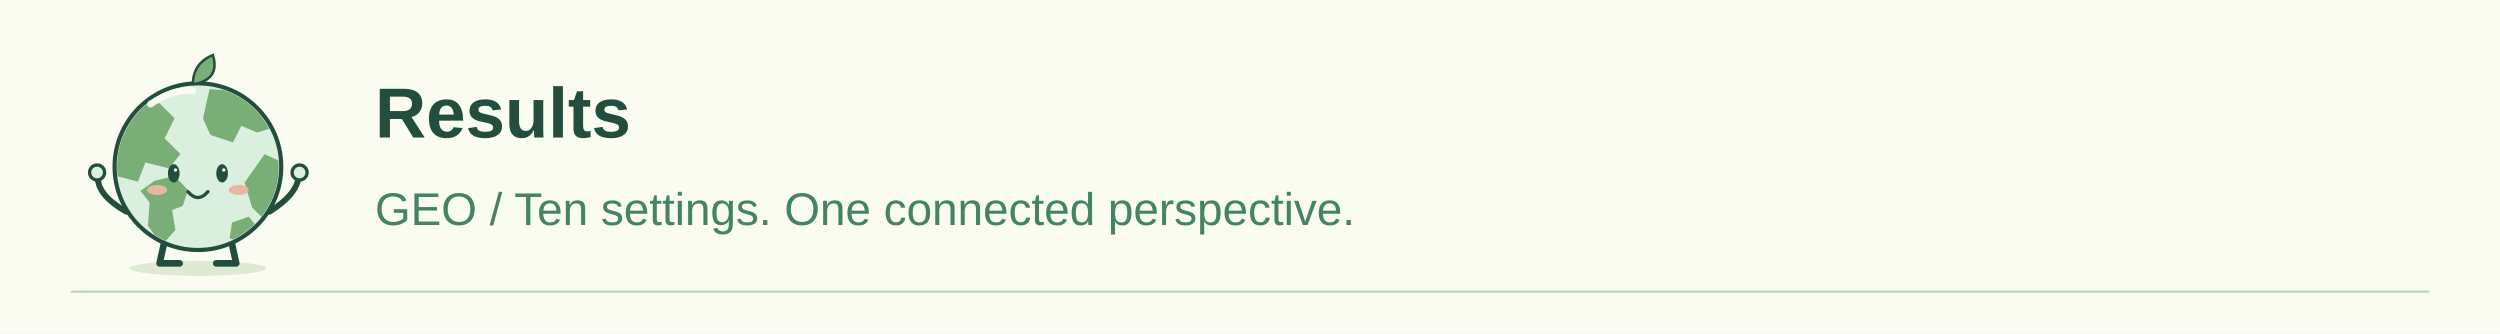
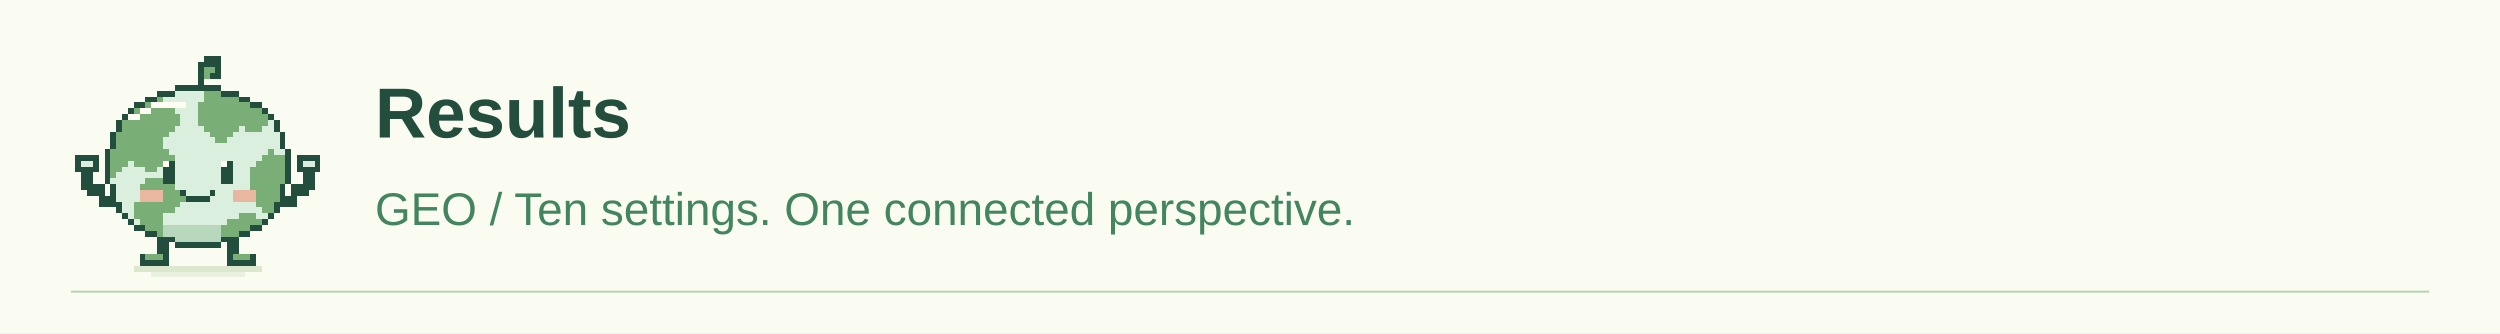
<svg xmlns="http://www.w3.org/2000/svg" width="1200" height="160" viewBox="0 0 1200 160" role="img">
  <rect width="1200" height="160" fill="#FAFCF2" />
  <path d="M34 140H1166" stroke="#BAD4B8" />
-   <g transform="translate(95 80) scale(0.4)">
-     <ellipse cy="122" rx="82" ry="9" fill="#C6DBBB" opacity="0.55" />
-     <path d="M-86 54Q-123 33-120 9M86 54Q121 32 121 9" stroke="#234D3C" stroke-width="7" fill="none" stroke-linecap="round" />
-     <circle cx="-121" cy="7" r="9" fill="#DBEFDF" stroke="#234D3C" stroke-width="4" />
-     <circle cx="122" cy="7" r="9" fill="#DBEFDF" stroke="#234D3C" stroke-width="4" />
-     <path d="M-40 89L-46 116H-22M40 89L46 116H22" stroke="#234D3C" stroke-width="8" fill="none" stroke-linecap="round" stroke-linejoin="round" />
-     <circle r="100" fill="#DBEFDF" stroke="#234D3C" stroke-width="5" />
-     <clipPath id="planet-95-80">
-       <circle r="97" />
-     </clipPath>
-     <g clip-path="url(#planet-95-80)" fill="#79AF76">
-       <path d="M-97-52L-72-79-46-76-28-58-40-34-21-15-35 2-63-5-72 18-99 11Z" />
-       <path d="M-52 17L-28 11-12 28-18 47-31 52-27 76-43 94-60 71-58 43-69 29Z" />
-       <path d="M14-93L49-91 76-74 94-48 71-41 52-49 42-29 15-38 6-58Z" />
-       <path d="M80-15L104-4 105 50 83 67 65 49 56 19Z" />
-       <path d="M41 67L61 60 77 80 62 95 38 86Z" />
+   <g shape-rendering="crispEdges" transform="translate(95 80) scale(0.4)">
+     <g transform="scale(7)">
+       <rect x="-11" y="17" width="22" height="1" fill="#DCE8CE" />
+       <rect x="-8" y="18" width="16" height="1" fill="#E9F0DF" />
+       <rect x="-17" y="5" width="3" height="2" fill="#234D3C" />
+       <rect x="-19" y="3" width="3" height="2" fill="#234D3C" />
+       <rect x="-20" y="0" width="2" height="4" fill="#234D3C" />
+       <rect x="-21" y="-2" width="4" height="3" fill="#234D3C" />
+       <rect x="-20" y="-1" width="2" height="1" fill="#DBEFDF" />
+       <rect x="-7" y="12" width="2" height="4" fill="#234D3C" />
+       <rect x="-10" y="15" width="5" height="2" fill="#234D3C" />
+       <rect x="-9" y="15" width="3" height="1" fill="#79AF76" />
+       <rect x="14" y="5" width="3" height="2" fill="#234D3C" />
+       <rect x="16" y="3" width="3" height="2" fill="#234D3C" />
+       <rect x="18" y="0" width="2" height="4" fill="#234D3C" />
+       <rect x="17" y="-2" width="4" height="3" fill="#234D3C" />
+       <rect x="18" y="-1" width="2" height="1" fill="#DBEFDF" />
+       <rect x="5" y="12" width="2" height="4" fill="#234D3C" />
+       <rect x="5" y="15" width="5" height="2" fill="#234D3C" />
+       <rect x="6" y="15" width="3" height="1" fill="#79AF76" />
+       <rect x="-16" y="-3" width="1" height="1" fill="#234D3C" />
+       <rect x="-16" y="-2" width="1" height="1" fill="#234D3C" />
+       <rect x="-16" y="-1" width="1" height="1" fill="#234D3C" />
+       <rect x="-16" y="0" width="1" height="1" fill="#234D3C" />
+       <rect x="-16" y="1" width="1" height="1" fill="#234D3C" />
+       <rect x="-16" y="2" width="1" height="1" fill="#234D3C" />
+       <rect x="-15" y="-6" width="1" height="1" fill="#234D3C" />
+       <rect x="-15" y="-5" width="1" height="1" fill="#234D3C" />
+       <rect x="-15" y="-4" width="1" height="1" fill="#234D3C" />
+       <rect x="-15" y="-3" width="1" height="1" fill="#79AF76" />
+       <rect x="-15" y="-2" width="1" height="1" fill="#79AF76" />
+       <rect x="-15" y="-1" width="1" height="1" fill="#79AF76" />
+       <rect x="-15" y="0" width="1" height="1" fill="#79AF76" />
+       <rect x="-15" y="1" width="1" height="1" fill="#79AF76" />
+       <rect x="-15" y="2" width="1" height="1" fill="#DBEFDF" />
+       <rect x="-15" y="3" width="1" height="1" fill="#234D3C" />
+       <rect x="-15" y="4" width="1" height="1" fill="#234D3C" />
+       <rect x="-15" y="5" width="1" height="1" fill="#234D3C" />
+       <rect x="-14" y="-8" width="1" height="1" fill="#234D3C" />
+       <rect x="-14" y="-7" width="1" height="1" fill="#234D3C" />
+       <rect x="-14" y="-6" width="1" height="1" fill="#79AF76" />
+       <rect x="-14" y="-5" width="1" height="1" fill="#79AF76" />
+       <rect x="-14" y="-4" width="1" height="1" fill="#79AF76" />
+       <rect x="-14" y="-3" width="1" height="1" fill="#79AF76" />
+       <rect x="-14" y="-2" width="1" height="1" fill="#79AF76" />
+       <rect x="-14" y="-1" width="1" height="1" fill="#79AF76" />
+       <rect x="-14" y="0" width="1" height="1" fill="#79AF76" />
+       <rect x="-14" y="1" width="1" height="1" fill="#DBEFDF" />
+       <rect x="-14" y="2" width="1" height="1" fill="#DBEFDF" />
+       <rect x="-14" y="3" width="1" height="1" fill="#DBEFDF" />
+       <rect x="-14" y="4" width="1" height="1" fill="#DBEFDF" />
+       <rect x="-14" y="5" width="1" height="1" fill="#DBEFDF" />
+       <rect x="-14" y="6" width="1" height="1" fill="#234D3C" />
+       <rect x="-14" y="7" width="1" height="1" fill="#234D3C" />
+       <rect x="-13" y="-9" width="1" height="1" fill="#234D3C" />
+       <rect x="-13" y="-8" width="1" height="1" fill="#79AF76" />
+       <rect x="-13" y="-7" width="1" height="1" fill="#79AF76" />
+       <rect x="-13" y="-6" width="1" height="1" fill="#79AF76" />
+       <rect x="-13" y="-5" width="1" height="1" fill="#79AF76" />
+       <rect x="-13" y="-4" width="1" height="1" fill="#79AF76" />
+       <rect x="-13" y="-3" width="1" height="1" fill="#79AF76" />
+       <rect x="-13" y="-2" width="1" height="1" fill="#79AF76" />
+       <rect x="-13" y="-1" width="1" height="1" fill="#79AF76" />
+       <rect x="-13" y="0" width="1" height="1" fill="#DBEFDF" />
+       <rect x="-13" y="1" width="1" height="1" fill="#DBEFDF" />
+       <rect x="-13" y="2" width="1" height="1" fill="#DBEFDF" />
+       <rect x="-13" y="3" width="1" height="1" fill="#DBEFDF" />
+       <rect x="-13" y="4" width="1" height="1" fill="#DBEFDF" />
+       <rect x="-13" y="5" width="1" height="1" fill="#DBEFDF" />
+       <rect x="-13" y="6" width="1" height="1" fill="#DBEFDF" />
+       <rect x="-13" y="7" width="1" height="1" fill="#DBEFDF" />
+       <rect x="-13" y="8" width="1" height="1" fill="#234D3C" />
+       <rect x="-12" y="-10" width="1" height="1" fill="#234D3C" />
+       <rect x="-12" y="-9" width="1" height="1" fill="#79AF76" />
+       <rect x="-12" y="-8" width="1" height="1" fill="#79AF76" />
+       <rect x="-12" y="-7" width="1" height="1" fill="#79AF76" />
+       <rect x="-12" y="-6" width="1" height="1" fill="#79AF76" />
+       <rect x="-12" y="-5" width="1" height="1" fill="#79AF76" />
+       <rect x="-12" y="-4" width="1" height="1" fill="#79AF76" />
+       <rect x="-12" y="-3" width="1" height="1" fill="#79AF76" />
+       <rect x="-12" y="-2" width="1" height="1" fill="#79AF76" />
+       <rect x="-12" y="-1" width="1" height="1" fill="#DBEFDF" />
+       <rect x="-12" y="0" width="1" height="1" fill="#DBEFDF" />
+       <rect x="-12" y="1" width="1" height="1" fill="#DBEFDF" />
+       <rect x="-12" y="2" width="1" height="1" fill="#DBEFDF" />
+       <rect x="-12" y="3" width="1" height="1" fill="#DBEFDF" />
+       <rect x="-12" y="4" width="1" height="1" fill="#DBEFDF" />
+       <rect x="-12" y="5" width="1" height="1" fill="#DBEFDF" />
+       <rect x="-12" y="6" width="1" height="1" fill="#DBEFDF" />
+       <rect x="-12" y="7" width="1" height="1" fill="#DBEFDF" />
+       <rect x="-12" y="8" width="1" height="1" fill="#DBEFDF" />
+       <rect x="-12" y="9" width="1" height="1" fill="#234D3C" />
+       <rect x="-11" y="-11" width="1" height="1" fill="#234D3C" />
+       <rect x="-11" y="-10" width="1" height="1" fill="#79AF76" />
+       <rect x="-11" y="-9" width="1" height="1" fill="#79AF76" />
+       <rect x="-11" y="-8" width="1" height="1" fill="#79AF76" />
+       <rect x="-11" y="-7" width="1" height="1" fill="#79AF76" />
+       <rect x="-11" y="-6" width="1" height="1" fill="#79AF76" />
+       <rect x="-11" y="-5" width="1" height="1" fill="#79AF76" />
+       <rect x="-11" y="-4" width="1" height="1" fill="#79AF76" />
+       <rect x="-11" y="-3" width="1" height="1" fill="#79AF76" />
+       <rect x="-11" y="-2" width="1" height="1" fill="#79AF76" />
+       <rect x="-11" y="-1" width="1" height="1" fill="#79AF76" />
+       <rect x="-11" y="0" width="1" height="1" fill="#DBEFDF" />
+       <rect x="-11" y="1" width="1" height="1" fill="#DBEFDF" />
+       <rect x="-11" y="2" width="1" height="1" fill="#DBEFDF" />
+       <rect x="-11" y="3" width="1" height="1" fill="#DBEFDF" />
+       <rect x="-11" y="4" width="1" height="1" fill="#DBEFDF" />
+       <rect x="-11" y="5" width="1" height="1" fill="#DBEFDF" />
+       <rect x="-11" y="6" width="1" height="1" fill="#79AF76" />
+       <rect x="-11" y="7" width="1" height="1" fill="#79AF76" />
+       <rect x="-11" y="8" width="1" height="1" fill="#79AF76" />
+       <rect x="-11" y="9" width="1" height="1" fill="#DBEFDF" />
+       <rect x="-11" y="10" width="1" height="1" fill="#234D3C" />
+       <rect x="-10" y="-11" width="1" height="1" fill="#234D3C" />
+       <rect x="-10" y="-10" width="1" height="1" fill="#79AF76" />
+       <rect x="-10" y="-9" width="1" height="1" fill="#79AF76" />
+       <rect x="-10" y="-8" width="1" height="1" fill="#79AF76" />
+       <rect x="-10" y="-7" width="1" height="1" fill="#79AF76" />
+       <rect x="-10" y="-6" width="1" height="1" fill="#79AF76" />
+       <rect x="-10" y="-5" width="1" height="1" fill="#79AF76" />
+       <rect x="-10" y="-4" width="1" height="1" fill="#79AF76" />
+       <rect x="-10" y="-3" width="1" height="1" fill="#79AF76" />
+       <rect x="-10" y="-2" width="1" height="1" fill="#79AF76" />
+       <rect x="-10" y="-1" width="1" height="1" fill="#79AF76" />
+       <rect x="-10" y="0" width="1" height="1" fill="#DBEFDF" />
+       <rect x="-10" y="1" width="1" height="1" fill="#DBEFDF" />
+       <rect x="-10" y="2" width="1" height="1" fill="#DBEFDF" />
+       <rect x="-10" y="3" width="1" height="1" fill="#79AF76" />
+       <rect x="-10" y="4" width="1" height="1" fill="#79AF76" />
+       <rect x="-10" y="5" width="1" height="1" fill="#79AF76" />
+       <rect x="-10" y="6" width="1" height="1" fill="#79AF76" />
+       <rect x="-10" y="7" width="1" height="1" fill="#79AF76" />
+       <rect x="-10" y="8" width="1" height="1" fill="#79AF76" />
+       <rect x="-10" y="9" width="1" height="1" fill="#79AF76" />
+       <rect x="-10" y="10" width="1" height="1" fill="#234D3C" />
+       <rect x="-9" y="-12" width="1" height="1" fill="#234D3C" />
+       <rect x="-9" y="-11" width="1" height="1" fill="#79AF76" />
+       <rect x="-9" y="-10" width="1" height="1" fill="#79AF76" />
+       <rect x="-9" y="-9" width="1" height="1" fill="#79AF76" />
+       <rect x="-9" y="-8" width="1" height="1" fill="#79AF76" />
+       <rect x="-9" y="-7" width="1" height="1" fill="#79AF76" />
+       <rect x="-9" y="-6" width="1" height="1" fill="#79AF76" />
+       <rect x="-9" y="-5" width="1" height="1" fill="#79AF76" />
+       <rect x="-9" y="-4" width="1" height="1" fill="#79AF76" />
+       <rect x="-9" y="-3" width="1" height="1" fill="#79AF76" />
+       <rect x="-9" y="-2" width="1" height="1" fill="#79AF76" />
+       <rect x="-9" y="-1" width="1" height="1" fill="#79AF76" />
+       <rect x="-9" y="0" width="1" height="1" fill="#79AF76" />
+       <rect x="-9" y="1" width="1" height="1" fill="#DBEFDF" />
+       <rect x="-9" y="2" width="1" height="1" fill="#79AF76" />
+       <rect x="-9" y="3" width="1" height="1" fill="#79AF76" />
+       <rect x="-9" y="4" width="1" height="1" fill="#79AF76" />
+       <rect x="-9" y="5" width="1" height="1" fill="#79AF76" />
+       <rect x="-9" y="6" width="1" height="1" fill="#79AF76" />
+       <rect x="-9" y="7" width="1" height="1" fill="#79AF76" />
+       <rect x="-9" y="8" width="1" height="1" fill="#79AF76" />
+       <rect x="-9" y="9" width="1" height="1" fill="#79AF76" />
+       <rect x="-9" y="10" width="1" height="1" fill="#79AF76" />
+       <rect x="-9" y="11" width="1" height="1" fill="#234D3C" />
+       <rect x="-8" y="-12" width="1" height="1" fill="#234D3C" />
+       <rect x="-8" y="-11" width="1" height="1" fill="#79AF76" />
+       <rect x="-8" y="-10" width="1" height="1" fill="#79AF76" />
+       <rect x="-8" y="-9" width="1" height="1" fill="#79AF76" />
+       <rect x="-8" y="-8" width="1" height="1" fill="#79AF76" />
+       <rect x="-8" y="-7" width="1" height="1" fill="#79AF76" />
+       <rect x="-8" y="-6" width="1" height="1" fill="#79AF76" />
+       <rect x="-8" y="-5" width="1" height="1" fill="#79AF76" />
+       <rect x="-8" y="-4" width="1" height="1" fill="#79AF76" />
+       <rect x="-8" y="-3" width="1" height="1" fill="#79AF76" />
+       <rect x="-8" y="-2" width="1" height="1" fill="#79AF76" />
+       <rect x="-8" y="-1" width="1" height="1" fill="#79AF76" />
+       <rect x="-8" y="0" width="1" height="1" fill="#79AF76" />
+       <rect x="-8" y="1" width="1" height="1" fill="#DBEFDF" />
+       <rect x="-8" y="2" width="1" height="1" fill="#79AF76" />
+       <rect x="-8" y="3" width="1" height="1" fill="#79AF76" />
+       <rect x="-8" y="4" width="1" height="1" fill="#79AF76" />
+       <rect x="-8" y="5" width="1" height="1" fill="#79AF76" />
+       <rect x="-8" y="6" width="1" height="1" fill="#79AF76" />
+       <rect x="-8" y="7" width="1" height="1" fill="#79AF76" />
+       <rect x="-8" y="8" width="1" height="1" fill="#79AF76" />
+       <rect x="-8" y="9" width="1" height="1" fill="#79AF76" />
+       <rect x="-8" y="10" width="1" height="1" fill="#79AF76" />
+       <rect x="-8" y="11" width="1" height="1" fill="#234D3C" />
+       <rect x="-7" y="-13" width="1" height="1" fill="#234D3C" />
+       <rect x="-7" y="-12" width="1" height="1" fill="#79AF76" />
+       <rect x="-7" y="-11" width="1" height="1" fill="#79AF76" />
+       <rect x="-7" y="-10" width="1" height="1" fill="#79AF76" />
+       <rect x="-7" y="-9" width="1" height="1" fill="#79AF76" />
+       <rect x="-7" y="-8" width="1" height="1" fill="#79AF76" />
+       <rect x="-7" y="-7" width="1" height="1" fill="#79AF76" />
+       <rect x="-7" y="-6" width="1" height="1" fill="#79AF76" />
+       <rect x="-7" y="-5" width="1" height="1" fill="#79AF76" />
+       <rect x="-7" y="-4" width="1" height="1" fill="#79AF76" />
+       <rect x="-7" y="-3" width="1" height="1" fill="#79AF76" />
+       <rect x="-7" y="-2" width="1" height="1" fill="#79AF76" />
+       <rect x="-7" y="-1" width="1" height="1" fill="#79AF76" />
+       <rect x="-7" y="0" width="1" height="1" fill="#DBEFDF" />
+       <rect x="-7" y="1" width="1" height="1" fill="#DBEFDF" />
+       <rect x="-7" y="2" width="1" height="1" fill="#79AF76" />
+       <rect x="-7" y="3" width="1" height="1" fill="#79AF76" />
+       <rect x="-7" y="4" width="1" height="1" fill="#79AF76" />
+       <rect x="-7" y="5" width="1" height="1" fill="#79AF76" />
+       <rect x="-7" y="6" width="1" height="1" fill="#79AF76" />
+       <rect x="-7" y="7" width="1" height="1" fill="#79AF76" />
+       <rect x="-7" y="8" width="1" height="1" fill="#79AF76" />
+       <rect x="-7" y="9" width="1" height="1" fill="#79AF76" />
+       <rect x="-7" y="10" width="1" height="1" fill="#79AF76" />
+       <rect x="-7" y="11" width="1" height="1" fill="#79AF76" />
+       <rect x="-7" y="12" width="1" height="1" fill="#234D3C" />
+       <rect x="-6" y="-13" width="1" height="1" fill="#234D3C" />
+       <rect x="-6" y="-12" width="1" height="1" fill="#DBEFDF" />
+       <rect x="-6" y="-11" width="1" height="1" fill="#79AF76" />
+       <rect x="-6" y="-10" width="1" height="1" fill="#79AF76" />
+       <rect x="-6" y="-9" width="1" height="1" fill="#79AF76" />
+       <rect x="-6" y="-8" width="1" height="1" fill="#79AF76" />
+       <rect x="-6" y="-7" width="1" height="1" fill="#79AF76" />
+       <rect x="-6" y="-6" width="1" height="1" fill="#79AF76" />
+       <rect x="-6" y="-5" width="1" height="1" fill="#DBEFDF" />
+       <rect x="-6" y="-4" width="1" height="1" fill="#DBEFDF" />
+       <rect x="-6" y="-3" width="1" height="1" fill="#79AF76" />
+       <rect x="-6" y="-2" width="1" height="1" fill="#79AF76" />
+       <rect x="-6" y="-1" width="1" height="1" fill="#79AF76" />
+       <rect x="-6" y="0" width="1" height="1" fill="#DBEFDF" />
+       <rect x="-6" y="1" width="1" height="1" fill="#DBEFDF" />
+       <rect x="-6" y="2" width="1" height="1" fill="#79AF76" />
+       <rect x="-6" y="3" width="1" height="1" fill="#79AF76" />
+       <rect x="-6" y="4" width="1" height="1" fill="#79AF76" />
+       <rect x="-6" y="5" width="1" height="1" fill="#79AF76" />
+       <rect x="-6" y="6" width="1" height="1" fill="#79AF76" />
+       <rect x="-6" y="7" width="1" height="1" fill="#79AF76" />
+       <rect x="-6" y="8" width="1" height="1" fill="#DBEFDF" />
+       <rect x="-6" y="9" width="1" height="1" fill="#DBEFDF" />
+       <rect x="-6" y="10" width="1" height="1" fill="#B8D8BE" />
+       <rect x="-6" y="11" width="1" height="1" fill="#B8D8BE" />
+       <rect x="-6" y="12" width="1" height="1" fill="#234D3C" />
+       <rect x="-5" y="-13" width="1" height="1" fill="#234D3C" />
+       <rect x="-5" y="-12" width="1" height="1" fill="#DBEFDF" />
+       <rect x="-5" y="-11" width="1" height="1" fill="#DBEFDF" />
+       <rect x="-5" y="-10" width="1" height="1" fill="#79AF76" />
+       <rect x="-5" y="-9" width="1" height="1" fill="#79AF76" />
+       <rect x="-5" y="-8" width="1" height="1" fill="#79AF76" />
+       <rect x="-5" y="-7" width="1" height="1" fill="#79AF76" />
+       <rect x="-5" y="-6" width="1" height="1" fill="#DBEFDF" />
+       <rect x="-5" y="-5" width="1" height="1" fill="#DBEFDF" />
+       <rect x="-5" y="-4" width="1" height="1" fill="#DBEFDF" />
+       <rect x="-5" y="-3" width="1" height="1" fill="#DBEFDF" />
+       <rect x="-5" y="-2" width="1" height="1" fill="#79AF76" />
+       <rect x="-5" y="-1" width="1" height="1" fill="#DBEFDF" />
+       <rect x="-5" y="0" width="1" height="1" fill="#DBEFDF" />
+       <rect x="-5" y="1" width="1" height="1" fill="#DBEFDF" />
+       <rect x="-5" y="2" width="1" height="1" fill="#DBEFDF" />
+       <rect x="-5" y="3" width="1" height="1" fill="#79AF76" />
+       <rect x="-5" y="4" width="1" height="1" fill="#79AF76" />
+       <rect x="-5" y="5" width="1" height="1" fill="#79AF76" />
+       <rect x="-5" y="6" width="1" height="1" fill="#79AF76" />
+       <rect x="-5" y="7" width="1" height="1" fill="#79AF76" />
+       <rect x="-5" y="8" width="1" height="1" fill="#DBEFDF" />
+       <rect x="-5" y="9" width="1" height="1" fill="#DBEFDF" />
+       <rect x="-5" y="10" width="1" height="1" fill="#B8D8BE" />
+       <rect x="-5" y="11" width="1" height="1" fill="#B8D8BE" />
+       <rect x="-5" y="12" width="1" height="1" fill="#234D3C" />
+       <rect x="-4" y="-14" width="1" height="1" fill="#234D3C" />
+       <rect x="-4" y="-13" width="1" height="1" fill="#DBEFDF" />
+       <rect x="-4" y="-12" width="1" height="1" fill="#DBEFDF" />
+       <rect x="-4" y="-11" width="1" height="1" fill="#DBEFDF" />
+       <rect x="-4" y="-10" width="1" height="1" fill="#DBEFDF" />
+       <rect x="-4" y="-9" width="1" height="1" fill="#79AF76" />
+       <rect x="-4" y="-8" width="1" height="1" fill="#79AF76" />
+       <rect x="-4" y="-7" width="1" height="1" fill="#DBEFDF" />
+       <rect x="-4" y="-6" width="1" height="1" fill="#DBEFDF" />
+       <rect x="-4" y="-5" width="1" height="1" fill="#DBEFDF" />
+       <rect x="-4" y="-4" width="1" height="1" fill="#DBEFDF" />
+       <rect x="-4" y="-3" width="1" height="1" fill="#DBEFDF" />
+       <rect x="-4" y="-2" width="1" height="1" fill="#DBEFDF" />
+       <rect x="-4" y="-1" width="1" height="1" fill="#DBEFDF" />
+       <rect x="-4" y="0" width="1" height="1" fill="#DBEFDF" />
+       <rect x="-4" y="1" width="1" height="1" fill="#DBEFDF" />
+       <rect x="-4" y="2" width="1" height="1" fill="#DBEFDF" />
+       <rect x="-4" y="3" width="1" height="1" fill="#DBEFDF" />
+       <rect x="-4" y="4" width="1" height="1" fill="#79AF76" />
+       <rect x="-4" y="5" width="1" height="1" fill="#79AF76" />
+       <rect x="-4" y="6" width="1" height="1" fill="#79AF76" />
+       <rect x="-4" y="7" width="1" height="1" fill="#DBEFDF" />
+       <rect x="-4" y="8" width="1" height="1" fill="#DBEFDF" />
+       <rect x="-4" y="9" width="1" height="1" fill="#DBEFDF" />
+       <rect x="-4" y="10" width="1" height="1" fill="#B8D8BE" />
+       <rect x="-4" y="11" width="1" height="1" fill="#B8D8BE" />
+       <rect x="-4" y="12" width="1" height="1" fill="#B8D8BE" />
+       <rect x="-4" y="13" width="1" height="1" fill="#234D3C" />
+       <rect x="-3" y="-14" width="1" height="1" fill="#234D3C" />
+       <rect x="-3" y="-13" width="1" height="1" fill="#DBEFDF" />
+       <rect x="-3" y="-12" width="1" height="1" fill="#DBEFDF" />
+       <rect x="-3" y="-11" width="1" height="1" fill="#DBEFDF" />
+       <rect x="-3" y="-10" width="1" height="1" fill="#DBEFDF" />
+       <rect x="-3" y="-9" width="1" height="1" fill="#DBEFDF" />
+       <rect x="-3" y="-8" width="1" height="1" fill="#DBEFDF" />
+       <rect x="-3" y="-7" width="1" height="1" fill="#DBEFDF" />
+       <rect x="-3" y="-6" width="1" height="1" fill="#DBEFDF" />
+       <rect x="-3" y="-5" width="1" height="1" fill="#DBEFDF" />
+       <rect x="-3" y="-4" width="1" height="1" fill="#DBEFDF" />
+       <rect x="-3" y="-3" width="1" height="1" fill="#DBEFDF" />
+       <rect x="-3" y="-2" width="1" height="1" fill="#DBEFDF" />
+       <rect x="-3" y="-1" width="1" height="1" fill="#DBEFDF" />
+       <rect x="-3" y="0" width="1" height="1" fill="#DBEFDF" />
+       <rect x="-3" y="1" width="1" height="1" fill="#DBEFDF" />
+       <rect x="-3" y="2" width="1" height="1" fill="#DBEFDF" />
+       <rect x="-3" y="3" width="1" height="1" fill="#DBEFDF" />
+       <rect x="-3" y="4" width="1" height="1" fill="#DBEFDF" />
+       <rect x="-3" y="5" width="1" height="1" fill="#79AF76" />
+       <rect x="-3" y="6" width="1" height="1" fill="#DBEFDF" />
+       <rect x="-3" y="7" width="1" height="1" fill="#DBEFDF" />
+       <rect x="-3" y="8" width="1" height="1" fill="#DBEFDF" />
+       <rect x="-3" y="9" width="1" height="1" fill="#DBEFDF" />
+       <rect x="-3" y="10" width="1" height="1" fill="#B8D8BE" />
+       <rect x="-3" y="11" width="1" height="1" fill="#B8D8BE" />
+       <rect x="-3" y="12" width="1" height="1" fill="#B8D8BE" />
+       <rect x="-3" y="13" width="1" height="1" fill="#234D3C" />
+       <rect x="-2" y="-14" width="1" height="1" fill="#234D3C" />
+       <rect x="-2" y="-13" width="1" height="1" fill="#DBEFDF" />
+       <rect x="-2" y="-12" width="1" height="1" fill="#DBEFDF" />
+       <rect x="-2" y="-11" width="1" height="1" fill="#DBEFDF" />
+       <rect x="-2" y="-10" width="1" height="1" fill="#DBEFDF" />
+       <rect x="-2" y="-9" width="1" height="1" fill="#DBEFDF" />
+       <rect x="-2" y="-8" width="1" height="1" fill="#DBEFDF" />
+       <rect x="-2" y="-7" width="1" height="1" fill="#DBEFDF" />
+       <rect x="-2" y="-6" width="1" height="1" fill="#DBEFDF" />
+       <rect x="-2" y="-5" width="1" height="1" fill="#DBEFDF" />
+       <rect x="-2" y="-4" width="1" height="1" fill="#DBEFDF" />
+       <rect x="-2" y="-3" width="1" height="1" fill="#DBEFDF" />
+       <rect x="-2" y="-2" width="1" height="1" fill="#DBEFDF" />
+       <rect x="-2" y="-1" width="1" height="1" fill="#DBEFDF" />
+       <rect x="-2" y="0" width="1" height="1" fill="#DBEFDF" />
+       <rect x="-2" y="1" width="1" height="1" fill="#DBEFDF" />
+       <rect x="-2" y="2" width="1" height="1" fill="#DBEFDF" />
+       <rect x="-2" y="3" width="1" height="1" fill="#DBEFDF" />
+       <rect x="-2" y="4" width="1" height="1" fill="#DBEFDF" />
+       <rect x="-2" y="5" width="1" height="1" fill="#DBEFDF" />
+       <rect x="-2" y="6" width="1" height="1" fill="#DBEFDF" />
+       <rect x="-2" y="7" width="1" height="1" fill="#DBEFDF" />
+       <rect x="-2" y="8" width="1" height="1" fill="#DBEFDF" />
+       <rect x="-2" y="9" width="1" height="1" fill="#DBEFDF" />
+       <rect x="-2" y="10" width="1" height="1" fill="#B8D8BE" />
+       <rect x="-2" y="11" width="1" height="1" fill="#B8D8BE" />
+       <rect x="-2" y="12" width="1" height="1" fill="#B8D8BE" />
+       <rect x="-2" y="13" width="1" height="1" fill="#234D3C" />
+       <rect x="-1" y="-14" width="1" height="1" fill="#234D3C" />
+       <rect x="-1" y="-13" width="1" height="1" fill="#DBEFDF" />
+       <rect x="-1" y="-12" width="1" height="1" fill="#DBEFDF" />
+       <rect x="-1" y="-11" width="1" height="1" fill="#DBEFDF" />
+       <rect x="-1" y="-10" width="1" height="1" fill="#DBEFDF" />
+       <rect x="-1" y="-9" width="1" height="1" fill="#DBEFDF" />
+       <rect x="-1" y="-8" width="1" height="1" fill="#DBEFDF" />
+       <rect x="-1" y="-7" width="1" height="1" fill="#DBEFDF" />
+       <rect x="-1" y="-6" width="1" height="1" fill="#DBEFDF" />
+       <rect x="-1" y="-5" width="1" height="1" fill="#DBEFDF" />
+       <rect x="-1" y="-4" width="1" height="1" fill="#DBEFDF" />
+       <rect x="-1" y="-3" width="1" height="1" fill="#DBEFDF" />
+       <rect x="-1" y="-2" width="1" height="1" fill="#DBEFDF" />
+       <rect x="-1" y="-1" width="1" height="1" fill="#DBEFDF" />
+       <rect x="-1" y="0" width="1" height="1" fill="#DBEFDF" />
+       <rect x="-1" y="1" width="1" height="1" fill="#DBEFDF" />
+       <rect x="-1" y="2" width="1" height="1" fill="#DBEFDF" />
+       <rect x="-1" y="3" width="1" height="1" fill="#DBEFDF" />
+       <rect x="-1" y="4" width="1" height="1" fill="#DBEFDF" />
+       <rect x="-1" y="5" width="1" height="1" fill="#DBEFDF" />
+       <rect x="-1" y="6" width="1" height="1" fill="#DBEFDF" />
+       <rect x="-1" y="7" width="1" height="1" fill="#DBEFDF" />
+       <rect x="-1" y="8" width="1" height="1" fill="#DBEFDF" />
+       <rect x="-1" y="9" width="1" height="1" fill="#DBEFDF" />
+       <rect x="-1" y="10" width="1" height="1" fill="#B8D8BE" />
+       <rect x="-1" y="11" width="1" height="1" fill="#B8D8BE" />
+       <rect x="-1" y="12" width="1" height="1" fill="#B8D8BE" />
+       <rect x="-1" y="13" width="1" height="1" fill="#234D3C" />
+       <rect x="0" y="-14" width="1" height="1" fill="#234D3C" />
+       <rect x="0" y="-13" width="1" height="1" fill="#DBEFDF" />
+       <rect x="0" y="-12" width="1" height="1" fill="#DBEFDF" />
+       <rect x="0" y="-11" width="1" height="1" fill="#79AF76" />
+       <rect x="0" y="-10" width="1" height="1" fill="#79AF76" />
+       <rect x="0" y="-9" width="1" height="1" fill="#79AF76" />
+       <rect x="0" y="-8" width="1" height="1" fill="#79AF76" />
+       <rect x="0" y="-7" width="1" height="1" fill="#DBEFDF" />
+       <rect x="0" y="-6" width="1" height="1" fill="#DBEFDF" />
+       <rect x="0" y="-5" width="1" height="1" fill="#DBEFDF" />
+       <rect x="0" y="-4" width="1" height="1" fill="#DBEFDF" />
+       <rect x="0" y="-3" width="1" height="1" fill="#DBEFDF" />
+       <rect x="0" y="-2" width="1" height="1" fill="#DBEFDF" />
+       <rect x="0" y="-1" width="1" height="1" fill="#DBEFDF" />
+       <rect x="0" y="0" width="1" height="1" fill="#DBEFDF" />
+       <rect x="0" y="1" width="1" height="1" fill="#DBEFDF" />
+       <rect x="0" y="2" width="1" height="1" fill="#DBEFDF" />
+       <rect x="0" y="3" width="1" height="1" fill="#DBEFDF" />
+       <rect x="0" y="4" width="1" height="1" fill="#DBEFDF" />
+       <rect x="0" y="5" width="1" height="1" fill="#DBEFDF" />
+       <rect x="0" y="6" width="1" height="1" fill="#DBEFDF" />
+       <rect x="0" y="7" width="1" height="1" fill="#DBEFDF" />
+       <rect x="0" y="8" width="1" height="1" fill="#DBEFDF" />
+       <rect x="0" y="9" width="1" height="1" fill="#DBEFDF" />
+       <rect x="0" y="10" width="1" height="1" fill="#B8D8BE" />
+       <rect x="0" y="11" width="1" height="1" fill="#B8D8BE" />
+       <rect x="0" y="12" width="1" height="1" fill="#B8D8BE" />
+       <rect x="0" y="13" width="1" height="1" fill="#234D3C" />
+       <rect x="1" y="-14" width="1" height="1" fill="#234D3C" />
+       <rect x="1" y="-13" width="1" height="1" fill="#79AF76" />
+       <rect x="1" y="-12" width="1" height="1" fill="#79AF76" />
+       <rect x="1" y="-11" width="1" height="1" fill="#79AF76" />
+       <rect x="1" y="-10" width="1" height="1" fill="#79AF76" />
+       <rect x="1" y="-9" width="1" height="1" fill="#79AF76" />
+       <rect x="1" y="-8" width="1" height="1" fill="#79AF76" />
+       <rect x="1" y="-7" width="1" height="1" fill="#79AF76" />
+       <rect x="1" y="-6" width="1" height="1" fill="#DBEFDF" />
+       <rect x="1" y="-5" width="1" height="1" fill="#DBEFDF" />
+       <rect x="1" y="-4" width="1" height="1" fill="#DBEFDF" />
+       <rect x="1" y="-3" width="1" height="1" fill="#DBEFDF" />
+       <rect x="1" y="-2" width="1" height="1" fill="#DBEFDF" />
+       <rect x="1" y="-1" width="1" height="1" fill="#DBEFDF" />
+       <rect x="1" y="0" width="1" height="1" fill="#DBEFDF" />
+       <rect x="1" y="1" width="1" height="1" fill="#DBEFDF" />
+       <rect x="1" y="2" width="1" height="1" fill="#DBEFDF" />
+       <rect x="1" y="3" width="1" height="1" fill="#DBEFDF" />
+       <rect x="1" y="4" width="1" height="1" fill="#DBEFDF" />
+       <rect x="1" y="5" width="1" height="1" fill="#DBEFDF" />
+       <rect x="1" y="6" width="1" height="1" fill="#DBEFDF" />
+       <rect x="1" y="7" width="1" height="1" fill="#DBEFDF" />
+       <rect x="1" y="8" width="1" height="1" fill="#DBEFDF" />
+       <rect x="1" y="9" width="1" height="1" fill="#DBEFDF" />
+       <rect x="1" y="10" width="1" height="1" fill="#B8D8BE" />
+       <rect x="1" y="11" width="1" height="1" fill="#B8D8BE" />
+       <rect x="1" y="12" width="1" height="1" fill="#B8D8BE" />
+       <rect x="1" y="13" width="1" height="1" fill="#234D3C" />
+       <rect x="2" y="-14" width="1" height="1" fill="#234D3C" />
+       <rect x="2" y="-13" width="1" height="1" fill="#79AF76" />
+       <rect x="2" y="-12" width="1" height="1" fill="#79AF76" />
+       <rect x="2" y="-11" width="1" height="1" fill="#79AF76" />
+       <rect x="2" y="-10" width="1" height="1" fill="#79AF76" />
+       <rect x="2" y="-9" width="1" height="1" fill="#79AF76" />
+       <rect x="2" y="-8" width="1" height="1" fill="#79AF76" />
+       <rect x="2" y="-7" width="1" height="1" fill="#79AF76" />
+       <rect x="2" y="-6" width="1" height="1" fill="#79AF76" />
+       <rect x="2" y="-5" width="1" height="1" fill="#DBEFDF" />
+       <rect x="2" y="-4" width="1" height="1" fill="#DBEFDF" />
+       <rect x="2" y="-3" width="1" height="1" fill="#DBEFDF" />
+       <rect x="2" y="-2" width="1" height="1" fill="#DBEFDF" />
+       <rect x="2" y="-1" width="1" height="1" fill="#DBEFDF" />
+       <rect x="2" y="0" width="1" height="1" fill="#DBEFDF" />
+       <rect x="2" y="1" width="1" height="1" fill="#DBEFDF" />
+       <rect x="2" y="2" width="1" height="1" fill="#DBEFDF" />
+       <rect x="2" y="3" width="1" height="1" fill="#DBEFDF" />
+       <rect x="2" y="4" width="1" height="1" fill="#DBEFDF" />
+       <rect x="2" y="5" width="1" height="1" fill="#DBEFDF" />
+       <rect x="2" y="6" width="1" height="1" fill="#DBEFDF" />
+       <rect x="2" y="7" width="1" height="1" fill="#DBEFDF" />
+       <rect x="2" y="8" width="1" height="1" fill="#DBEFDF" />
+       <rect x="2" y="9" width="1" height="1" fill="#DBEFDF" />
+       <rect x="2" y="10" width="1" height="1" fill="#B8D8BE" />
+       <rect x="2" y="11" width="1" height="1" fill="#B8D8BE" />
+       <rect x="2" y="12" width="1" height="1" fill="#B8D8BE" />
+       <rect x="2" y="13" width="1" height="1" fill="#234D3C" />
+       <rect x="3" y="-14" width="1" height="1" fill="#234D3C" />
+       <rect x="3" y="-13" width="1" height="1" fill="#79AF76" />
+       <rect x="3" y="-12" width="1" height="1" fill="#79AF76" />
+       <rect x="3" y="-11" width="1" height="1" fill="#79AF76" />
+       <rect x="3" y="-10" width="1" height="1" fill="#79AF76" />
+       <rect x="3" y="-9" width="1" height="1" fill="#79AF76" />
+       <rect x="3" y="-8" width="1" height="1" fill="#79AF76" />
+       <rect x="3" y="-7" width="1" height="1" fill="#79AF76" />
+       <rect x="3" y="-6" width="1" height="1" fill="#79AF76" />
+       <rect x="3" y="-5" width="1" height="1" fill="#79AF76" />
+       <rect x="3" y="-4" width="1" height="1" fill="#DBEFDF" />
+       <rect x="3" y="-3" width="1" height="1" fill="#DBEFDF" />
+       <rect x="3" y="-2" width="1" height="1" fill="#DBEFDF" />
+       <rect x="3" y="-1" width="1" height="1" fill="#DBEFDF" />
+       <rect x="3" y="0" width="1" height="1" fill="#DBEFDF" />
+       <rect x="3" y="1" width="1" height="1" fill="#DBEFDF" />
+       <rect x="3" y="2" width="1" height="1" fill="#DBEFDF" />
+       <rect x="3" y="3" width="1" height="1" fill="#DBEFDF" />
+       <rect x="3" y="4" width="1" height="1" fill="#DBEFDF" />
+       <rect x="3" y="5" width="1" height="1" fill="#DBEFDF" />
+       <rect x="3" y="6" width="1" height="1" fill="#DBEFDF" />
+       <rect x="3" y="7" width="1" height="1" fill="#DBEFDF" />
+       <rect x="3" y="8" width="1" height="1" fill="#DBEFDF" />
+       <rect x="3" y="9" width="1" height="1" fill="#DBEFDF" />
+       <rect x="3" y="10" width="1" height="1" fill="#B8D8BE" />
+       <rect x="3" y="11" width="1" height="1" fill="#B8D8BE" />
+       <rect x="3" y="12" width="1" height="1" fill="#B8D8BE" />
+       <rect x="3" y="13" width="1" height="1" fill="#234D3C" />
+       <rect x="4" y="-13" width="1" height="1" fill="#234D3C" />
+       <rect x="4" y="-12" width="1" height="1" fill="#79AF76" />
+       <rect x="4" y="-11" width="1" height="1" fill="#79AF76" />
+       <rect x="4" y="-10" width="1" height="1" fill="#79AF76" />
+       <rect x="4" y="-9" width="1" height="1" fill="#79AF76" />
+       <rect x="4" y="-8" width="1" height="1" fill="#79AF76" />
+       <rect x="4" y="-7" width="1" height="1" fill="#79AF76" />
+       <rect x="4" y="-6" width="1" height="1" fill="#79AF76" />
+       <rect x="4" y="-5" width="1" height="1" fill="#79AF76" />
+       <rect x="4" y="-4" width="1" height="1" fill="#DBEFDF" />
+       <rect x="4" y="-3" width="1" height="1" fill="#DBEFDF" />
+       <rect x="4" y="-2" width="1" height="1" fill="#DBEFDF" />
+       <rect x="4" y="-1" width="1" height="1" fill="#DBEFDF" />
+       <rect x="4" y="0" width="1" height="1" fill="#DBEFDF" />
+       <rect x="4" y="1" width="1" height="1" fill="#DBEFDF" />
+       <rect x="4" y="2" width="1" height="1" fill="#DBEFDF" />
+       <rect x="4" y="3" width="1" height="1" fill="#DBEFDF" />
+       <rect x="4" y="4" width="1" height="1" fill="#DBEFDF" />
+       <rect x="4" y="5" width="1" height="1" fill="#DBEFDF" />
+       <rect x="4" y="6" width="1" height="1" fill="#DBEFDF" />
+       <rect x="4" y="7" width="1" height="1" fill="#DBEFDF" />
+       <rect x="4" y="8" width="1" height="1" fill="#DBEFDF" />
+       <rect x="4" y="9" width="1" height="1" fill="#DBEFDF" />
+       <rect x="4" y="10" width="1" height="1" fill="#79AF76" />
+       <rect x="4" y="11" width="1" height="1" fill="#79AF76" />
+       <rect x="4" y="12" width="1" height="1" fill="#234D3C" />
+       <rect x="5" y="-13" width="1" height="1" fill="#234D3C" />
+       <rect x="5" y="-12" width="1" height="1" fill="#79AF76" />
+       <rect x="5" y="-11" width="1" height="1" fill="#79AF76" />
+       <rect x="5" y="-10" width="1" height="1" fill="#79AF76" />
+       <rect x="5" y="-9" width="1" height="1" fill="#79AF76" />
+       <rect x="5" y="-8" width="1" height="1" fill="#79AF76" />
+       <rect x="5" y="-7" width="1" height="1" fill="#79AF76" />
+       <rect x="5" y="-6" width="1" height="1" fill="#79AF76" />
+       <rect x="5" y="-5" width="1" height="1" fill="#DBEFDF" />
+       <rect x="5" y="-4" width="1" height="1" fill="#DBEFDF" />
+       <rect x="5" y="-3" width="1" height="1" fill="#DBEFDF" />
+       <rect x="5" y="-2" width="1" height="1" fill="#DBEFDF" />
+       <rect x="5" y="-1" width="1" height="1" fill="#DBEFDF" />
+       <rect x="5" y="0" width="1" height="1" fill="#DBEFDF" />
+       <rect x="5" y="1" width="1" height="1" fill="#DBEFDF" />
+       <rect x="5" y="2" width="1" height="1" fill="#DBEFDF" />
+       <rect x="5" y="3" width="1" height="1" fill="#DBEFDF" />
+       <rect x="5" y="4" width="1" height="1" fill="#DBEFDF" />
+       <rect x="5" y="5" width="1" height="1" fill="#DBEFDF" />
+       <rect x="5" y="6" width="1" height="1" fill="#DBEFDF" />
+       <rect x="5" y="7" width="1" height="1" fill="#DBEFDF" />
+       <rect x="5" y="8" width="1" height="1" fill="#DBEFDF" />
+       <rect x="5" y="9" width="1" height="1" fill="#79AF76" />
+       <rect x="5" y="10" width="1" height="1" fill="#79AF76" />
+       <rect x="5" y="11" width="1" height="1" fill="#79AF76" />
+       <rect x="5" y="12" width="1" height="1" fill="#234D3C" />
+       <rect x="6" y="-13" width="1" height="1" fill="#234D3C" />
+       <rect x="6" y="-12" width="1" height="1" fill="#79AF76" />
+       <rect x="6" y="-11" width="1" height="1" fill="#79AF76" />
+       <rect x="6" y="-10" width="1" height="1" fill="#79AF76" />
+       <rect x="6" y="-9" width="1" height="1" fill="#79AF76" />
+       <rect x="6" y="-8" width="1" height="1" fill="#79AF76" />
+       <rect x="6" y="-7" width="1" height="1" fill="#79AF76" />
+       <rect x="6" y="-6" width="1" height="1" fill="#DBEFDF" />
+       <rect x="6" y="-5" width="1" height="1" fill="#DBEFDF" />
+       <rect x="6" y="-4" width="1" height="1" fill="#DBEFDF" />
+       <rect x="6" y="-3" width="1" height="1" fill="#DBEFDF" />
+       <rect x="6" y="-2" width="1" height="1" fill="#DBEFDF" />
+       <rect x="6" y="-1" width="1" height="1" fill="#DBEFDF" />
+       <rect x="6" y="0" width="1" height="1" fill="#DBEFDF" />
+       <rect x="6" y="1" width="1" height="1" fill="#DBEFDF" />
+       <rect x="6" y="2" width="1" height="1" fill="#DBEFDF" />
+       <rect x="6" y="3" width="1" height="1" fill="#DBEFDF" />
+       <rect x="6" y="4" width="1" height="1" fill="#DBEFDF" />
+       <rect x="6" y="5" width="1" height="1" fill="#DBEFDF" />
+       <rect x="6" y="6" width="1" height="1" fill="#DBEFDF" />
+       <rect x="6" y="7" width="1" height="1" fill="#DBEFDF" />
+       <rect x="6" y="8" width="1" height="1" fill="#DBEFDF" />
+       <rect x="6" y="9" width="1" height="1" fill="#79AF76" />
+       <rect x="6" y="10" width="1" height="1" fill="#79AF76" />
+       <rect x="6" y="11" width="1" height="1" fill="#79AF76" />
+       <rect x="6" y="12" width="1" height="1" fill="#234D3C" />
+       <rect x="7" y="-12" width="1" height="1" fill="#234D3C" />
+       <rect x="7" y="-11" width="1" height="1" fill="#79AF76" />
+       <rect x="7" y="-10" width="1" height="1" fill="#79AF76" />
+       <rect x="7" y="-9" width="1" height="1" fill="#79AF76" />
+       <rect x="7" y="-8" width="1" height="1" fill="#79AF76" />
+       <rect x="7" y="-7" width="1" height="1" fill="#DBEFDF" />
+       <rect x="7" y="-6" width="1" height="1" fill="#DBEFDF" />
+       <rect x="7" y="-5" width="1" height="1" fill="#DBEFDF" />
+       <rect x="7" y="-4" width="1" height="1" fill="#DBEFDF" />
+       <rect x="7" y="-3" width="1" height="1" fill="#DBEFDF" />
+       <rect x="7" y="-2" width="1" height="1" fill="#DBEFDF" />
+       <rect x="7" y="-1" width="1" height="1" fill="#DBEFDF" />
+       <rect x="7" y="0" width="1" height="1" fill="#DBEFDF" />
+       <rect x="7" y="1" width="1" height="1" fill="#DBEFDF" />
+       <rect x="7" y="2" width="1" height="1" fill="#DBEFDF" />
+       <rect x="7" y="3" width="1" height="1" fill="#DBEFDF" />
+       <rect x="7" y="4" width="1" height="1" fill="#DBEFDF" />
+       <rect x="7" y="5" width="1" height="1" fill="#DBEFDF" />
+       <rect x="7" y="6" width="1" height="1" fill="#DBEFDF" />
+       <rect x="7" y="7" width="1" height="1" fill="#DBEFDF" />
+       <rect x="7" y="8" width="1" height="1" fill="#79AF76" />
+       <rect x="7" y="9" width="1" height="1" fill="#79AF76" />
+       <rect x="7" y="10" width="1" height="1" fill="#79AF76" />
+       <rect x="7" y="11" width="1" height="1" fill="#234D3C" />
+       <rect x="8" y="-12" width="1" height="1" fill="#234D3C" />
+       <rect x="8" y="-11" width="1" height="1" fill="#79AF76" />
+       <rect x="8" y="-10" width="1" height="1" fill="#79AF76" />
+       <rect x="8" y="-9" width="1" height="1" fill="#79AF76" />
+       <rect x="8" y="-8" width="1" height="1" fill="#79AF76" />
+       <rect x="8" y="-7" width="1" height="1" fill="#79AF76" />
+       <rect x="8" y="-6" width="1" height="1" fill="#DBEFDF" />
+       <rect x="8" y="-5" width="1" height="1" fill="#DBEFDF" />
+       <rect x="8" y="-4" width="1" height="1" fill="#DBEFDF" />
+       <rect x="8" y="-3" width="1" height="1" fill="#DBEFDF" />
+       <rect x="8" y="-2" width="1" height="1" fill="#DBEFDF" />
+       <rect x="8" y="-1" width="1" height="1" fill="#DBEFDF" />
+       <rect x="8" y="0" width="1" height="1" fill="#DBEFDF" />
+       <rect x="8" y="1" width="1" height="1" fill="#DBEFDF" />
+       <rect x="8" y="2" width="1" height="1" fill="#DBEFDF" />
+       <rect x="8" y="3" width="1" height="1" fill="#DBEFDF" />
+       <rect x="8" y="4" width="1" height="1" fill="#DBEFDF" />
+       <rect x="8" y="5" width="1" height="1" fill="#DBEFDF" />
+       <rect x="8" y="6" width="1" height="1" fill="#DBEFDF" />
+       <rect x="8" y="7" width="1" height="1" fill="#DBEFDF" />
+       <rect x="8" y="8" width="1" height="1" fill="#79AF76" />
+       <rect x="8" y="9" width="1" height="1" fill="#79AF76" />
+       <rect x="8" y="10" width="1" height="1" fill="#79AF76" />
+       <rect x="8" y="11" width="1" height="1" fill="#234D3C" />
+       <rect x="9" y="-11" width="1" height="1" fill="#234D3C" />
+       <rect x="9" y="-10" width="1" height="1" fill="#79AF76" />
+       <rect x="9" y="-9" width="1" height="1" fill="#79AF76" />
+       <rect x="9" y="-8" width="1" height="1" fill="#79AF76" />
+       <rect x="9" y="-7" width="1" height="1" fill="#79AF76" />
+       <rect x="9" y="-6" width="1" height="1" fill="#DBEFDF" />
+       <rect x="9" y="-5" width="1" height="1" fill="#DBEFDF" />
+       <rect x="9" y="-4" width="1" height="1" fill="#DBEFDF" />
+       <rect x="9" y="-3" width="1" height="1" fill="#DBEFDF" />
+       <rect x="9" y="-2" width="1" height="1" fill="#DBEFDF" />
+       <rect x="9" y="-1" width="1" height="1" fill="#DBEFDF" />
+       <rect x="9" y="0" width="1" height="1" fill="#79AF76" />
+       <rect x="9" y="1" width="1" height="1" fill="#79AF76" />
+       <rect x="9" y="2" width="1" height="1" fill="#79AF76" />
+       <rect x="9" y="3" width="1" height="1" fill="#79AF76" />
+       <rect x="9" y="4" width="1" height="1" fill="#DBEFDF" />
+       <rect x="9" y="5" width="1" height="1" fill="#DBEFDF" />
+       <rect x="9" y="6" width="1" height="1" fill="#DBEFDF" />
+       <rect x="9" y="7" width="1" height="1" fill="#DBEFDF" />
+       <rect x="9" y="8" width="1" height="1" fill="#79AF76" />
+       <rect x="9" y="9" width="1" height="1" fill="#79AF76" />
+       <rect x="9" y="10" width="1" height="1" fill="#234D3C" />
+       <rect x="10" y="-11" width="1" height="1" fill="#234D3C" />
+       <rect x="10" y="-10" width="1" height="1" fill="#79AF76" />
+       <rect x="10" y="-9" width="1" height="1" fill="#79AF76" />
+       <rect x="10" y="-8" width="1" height="1" fill="#79AF76" />
+       <rect x="10" y="-7" width="1" height="1" fill="#79AF76" />
+       <rect x="10" y="-6" width="1" height="1" fill="#DBEFDF" />
+       <rect x="10" y="-5" width="1" height="1" fill="#DBEFDF" />
+       <rect x="10" y="-4" width="1" height="1" fill="#DBEFDF" />
+       <rect x="10" y="-3" width="1" height="1" fill="#DBEFDF" />
+       <rect x="10" y="-2" width="1" height="1" fill="#DBEFDF" />
+       <rect x="10" y="-1" width="1" height="1" fill="#79AF76" />
+       <rect x="10" y="0" width="1" height="1" fill="#79AF76" />
+       <rect x="10" y="1" width="1" height="1" fill="#79AF76" />
+       <rect x="10" y="2" width="1" height="1" fill="#79AF76" />
+       <rect x="10" y="3" width="1" height="1" fill="#79AF76" />
+       <rect x="10" y="4" width="1" height="1" fill="#79AF76" />
+       <rect x="10" y="5" width="1" height="1" fill="#79AF76" />
+       <rect x="10" y="6" width="1" height="1" fill="#79AF76" />
+       <rect x="10" y="7" width="1" height="1" fill="#DBEFDF" />
+       <rect x="10" y="8" width="1" height="1" fill="#DBEFDF" />
+       <rect x="10" y="9" width="1" height="1" fill="#79AF76" />
+       <rect x="10" y="10" width="1" height="1" fill="#234D3C" />
+       <rect x="11" y="-10" width="1" height="1" fill="#234D3C" />
+       <rect x="11" y="-9" width="1" height="1" fill="#79AF76" />
+       <rect x="11" y="-8" width="1" height="1" fill="#79AF76" />
+       <rect x="11" y="-7" width="1" height="1" fill="#DBEFDF" />
+       <rect x="11" y="-6" width="1" height="1" fill="#DBEFDF" />
+       <rect x="11" y="-5" width="1" height="1" fill="#DBEFDF" />
+       <rect x="11" y="-4" width="1" height="1" fill="#DBEFDF" />
+       <rect x="11" y="-3" width="1" height="1" fill="#DBEFDF" />
+       <rect x="11" y="-2" width="1" height="1" fill="#79AF76" />
+       <rect x="11" y="-1" width="1" height="1" fill="#79AF76" />
+       <rect x="11" y="0" width="1" height="1" fill="#79AF76" />
+       <rect x="11" y="1" width="1" height="1" fill="#79AF76" />
+       <rect x="11" y="2" width="1" height="1" fill="#79AF76" />
+       <rect x="11" y="3" width="1" height="1" fill="#79AF76" />
+       <rect x="11" y="4" width="1" height="1" fill="#79AF76" />
+       <rect x="11" y="5" width="1" height="1" fill="#79AF76" />
+       <rect x="11" y="6" width="1" height="1" fill="#79AF76" />
+       <rect x="11" y="7" width="1" height="1" fill="#79AF76" />
+       <rect x="11" y="8" width="1" height="1" fill="#DBEFDF" />
+       <rect x="11" y="9" width="1" height="1" fill="#234D3C" />
+       <rect x="12" y="-9" width="1" height="1" fill="#234D3C" />
+       <rect x="12" y="-8" width="1" height="1" fill="#DBEFDF" />
+       <rect x="12" y="-7" width="1" height="1" fill="#DBEFDF" />
+       <rect x="12" y="-6" width="1" height="1" fill="#DBEFDF" />
+       <rect x="12" y="-5" width="1" height="1" fill="#DBEFDF" />
+       <rect x="12" y="-4" width="1" height="1" fill="#DBEFDF" />
+       <rect x="12" y="-3" width="1" height="1" fill="#79AF76" />
+       <rect x="12" y="-2" width="1" height="1" fill="#79AF76" />
+       <rect x="12" y="-1" width="1" height="1" fill="#79AF76" />
+       <rect x="12" y="0" width="1" height="1" fill="#79AF76" />
+       <rect x="12" y="1" width="1" height="1" fill="#79AF76" />
+       <rect x="12" y="2" width="1" height="1" fill="#79AF76" />
+       <rect x="12" y="3" width="1" height="1" fill="#79AF76" />
+       <rect x="12" y="4" width="1" height="1" fill="#79AF76" />
+       <rect x="12" y="5" width="1" height="1" fill="#79AF76" />
+       <rect x="12" y="6" width="1" height="1" fill="#79AF76" />
+       <rect x="12" y="7" width="1" height="1" fill="#79AF76" />
+       <rect x="12" y="8" width="1" height="1" fill="#234D3C" />
+       <rect x="13" y="-8" width="1" height="1" fill="#234D3C" />
+       <rect x="13" y="-7" width="1" height="1" fill="#234D3C" />
+       <rect x="13" y="-6" width="1" height="1" fill="#DBEFDF" />
+       <rect x="13" y="-5" width="1" height="1" fill="#DBEFDF" />
+       <rect x="13" y="-4" width="1" height="1" fill="#DBEFDF" />
+       <rect x="13" y="-3" width="1" height="1" fill="#DBEFDF" />
+       <rect x="13" y="-2" width="1" height="1" fill="#79AF76" />
+       <rect x="13" y="-1" width="1" height="1" fill="#79AF76" />
+       <rect x="13" y="0" width="1" height="1" fill="#79AF76" />
+       <rect x="13" y="1" width="1" height="1" fill="#79AF76" />
+       <rect x="13" y="2" width="1" height="1" fill="#79AF76" />
+       <rect x="13" y="3" width="1" height="1" fill="#79AF76" />
+       <rect x="13" y="4" width="1" height="1" fill="#79AF76" />
+       <rect x="13" y="5" width="1" height="1" fill="#79AF76" />
+       <rect x="13" y="6" width="1" height="1" fill="#234D3C" />
+       <rect x="13" y="7" width="1" height="1" fill="#234D3C" />
+       <rect x="14" y="-6" width="1" height="1" fill="#234D3C" />
+       <rect x="14" y="-5" width="1" height="1" fill="#234D3C" />
+       <rect x="14" y="-4" width="1" height="1" fill="#234D3C" />
+       <rect x="14" y="-3" width="1" height="1" fill="#DBEFDF" />
+       <rect x="14" y="-2" width="1" height="1" fill="#79AF76" />
+       <rect x="14" y="-1" width="1" height="1" fill="#79AF76" />
+       <rect x="14" y="0" width="1" height="1" fill="#79AF76" />
+       <rect x="14" y="1" width="1" height="1" fill="#79AF76" />
+       <rect x="14" y="2" width="1" height="1" fill="#79AF76" />
+       <rect x="14" y="3" width="1" height="1" fill="#234D3C" />
+       <rect x="14" y="4" width="1" height="1" fill="#234D3C" />
+       <rect x="14" y="5" width="1" height="1" fill="#234D3C" />
+       <rect x="15" y="-3" width="1" height="1" fill="#234D3C" />
+       <rect x="15" y="-2" width="1" height="1" fill="#234D3C" />
+       <rect x="15" y="-1" width="1" height="1" fill="#234D3C" />
+       <rect x="15" y="0" width="1" height="1" fill="#234D3C" />
+       <rect x="15" y="1" width="1" height="1" fill="#234D3C" />
+       <rect x="15" y="2" width="1" height="1" fill="#234D3C" />
+       <rect x="-8" y="-11" width="6" height="1" fill="#FFFDF4" />
+       <rect x="-10" y="-10" width="2" height="1" fill="#FFFDF4" />
+       <rect x="-12" y="-9" width="2" height="1" fill="#FFFDF4" />
+       <rect x="-6" y="-1" width="2" height="4" fill="#234D3C" />
+       <rect x="4" y="-1" width="2" height="4" fill="#234D3C" />
+       <rect x="-6" y="-1" width="1" height="1" fill="#FFFDF4" />
+       <rect x="4" y="-1" width="1" height="1" fill="#FFFDF4" />
+       <rect x="-10" y="4" width="4" height="2" fill="#E9B7A0" />
+       <rect x="6" y="4" width="4" height="2" fill="#E9B7A0" />
+       <rect x="-3" y="4" width="1" height="1" fill="#234D3C" />
+       <rect x="2" y="4" width="1" height="1" fill="#234D3C" />
+       <rect x="-2" y="5" width="4" height="1" fill="#234D3C" />
+       <rect x="0" y="-17" width="1" height="4" fill="#234D3C" />
+       <rect x="1" y="-19" width="3" height="1" fill="#234D3C" />
+       <rect x="0" y="-18" width="4" height="1" fill="#234D3C" />
+       <rect x="0" y="-17" width="4" height="2" fill="#234D3C" />
+       <rect x="1" y="-17" width="2" height="1" fill="#79AF76" />
+       <rect x="1" y="-16" width="1" height="1" fill="#79AF76" />
    </g>
-     <path d="M-57-75Q-29-94-6-91" stroke="#FFFDF4" stroke-width="8" fill="none" stroke-linecap="round" opacity="0.9" />
-     <ellipse cx="-29" cy="8" rx="7" ry="11" fill="#234D3C" />
-     <ellipse cx="29" cy="8" rx="7" ry="11" fill="#234D3C" />
-     <circle cx="-27" cy="4" r="2" fill="white" />
-     <circle cx="31" cy="4" r="2" fill="white" />
-     <ellipse cx="-49" cy="28" rx="12" ry="6" fill="#E9B7A0" />
-     <ellipse cx="49" cy="28" rx="12" ry="6" fill="#E9B7A0" />
-     <path d="M-12 30Q0 44 12 30" fill="none" stroke="#234D3C" stroke-width="4" stroke-linecap="round" />
-     <path d="M-6-99Q-6-124 18-134Q27-104-6-99" fill="#79AF76" stroke="#234D3C" stroke-width="3" />
  </g>
  <text x="180" y="66" font-family="Verdana,Arial,sans-serif" font-size="34" font-weight="700" text-anchor="start" fill="#234D3C">Results</text>
  <text x="180" y="108" font-family="Verdana,Arial,sans-serif" font-size="22" font-weight="400" text-anchor="start" fill="#438461">GEO / Ten settings. One connected perspective.</text>
</svg>
